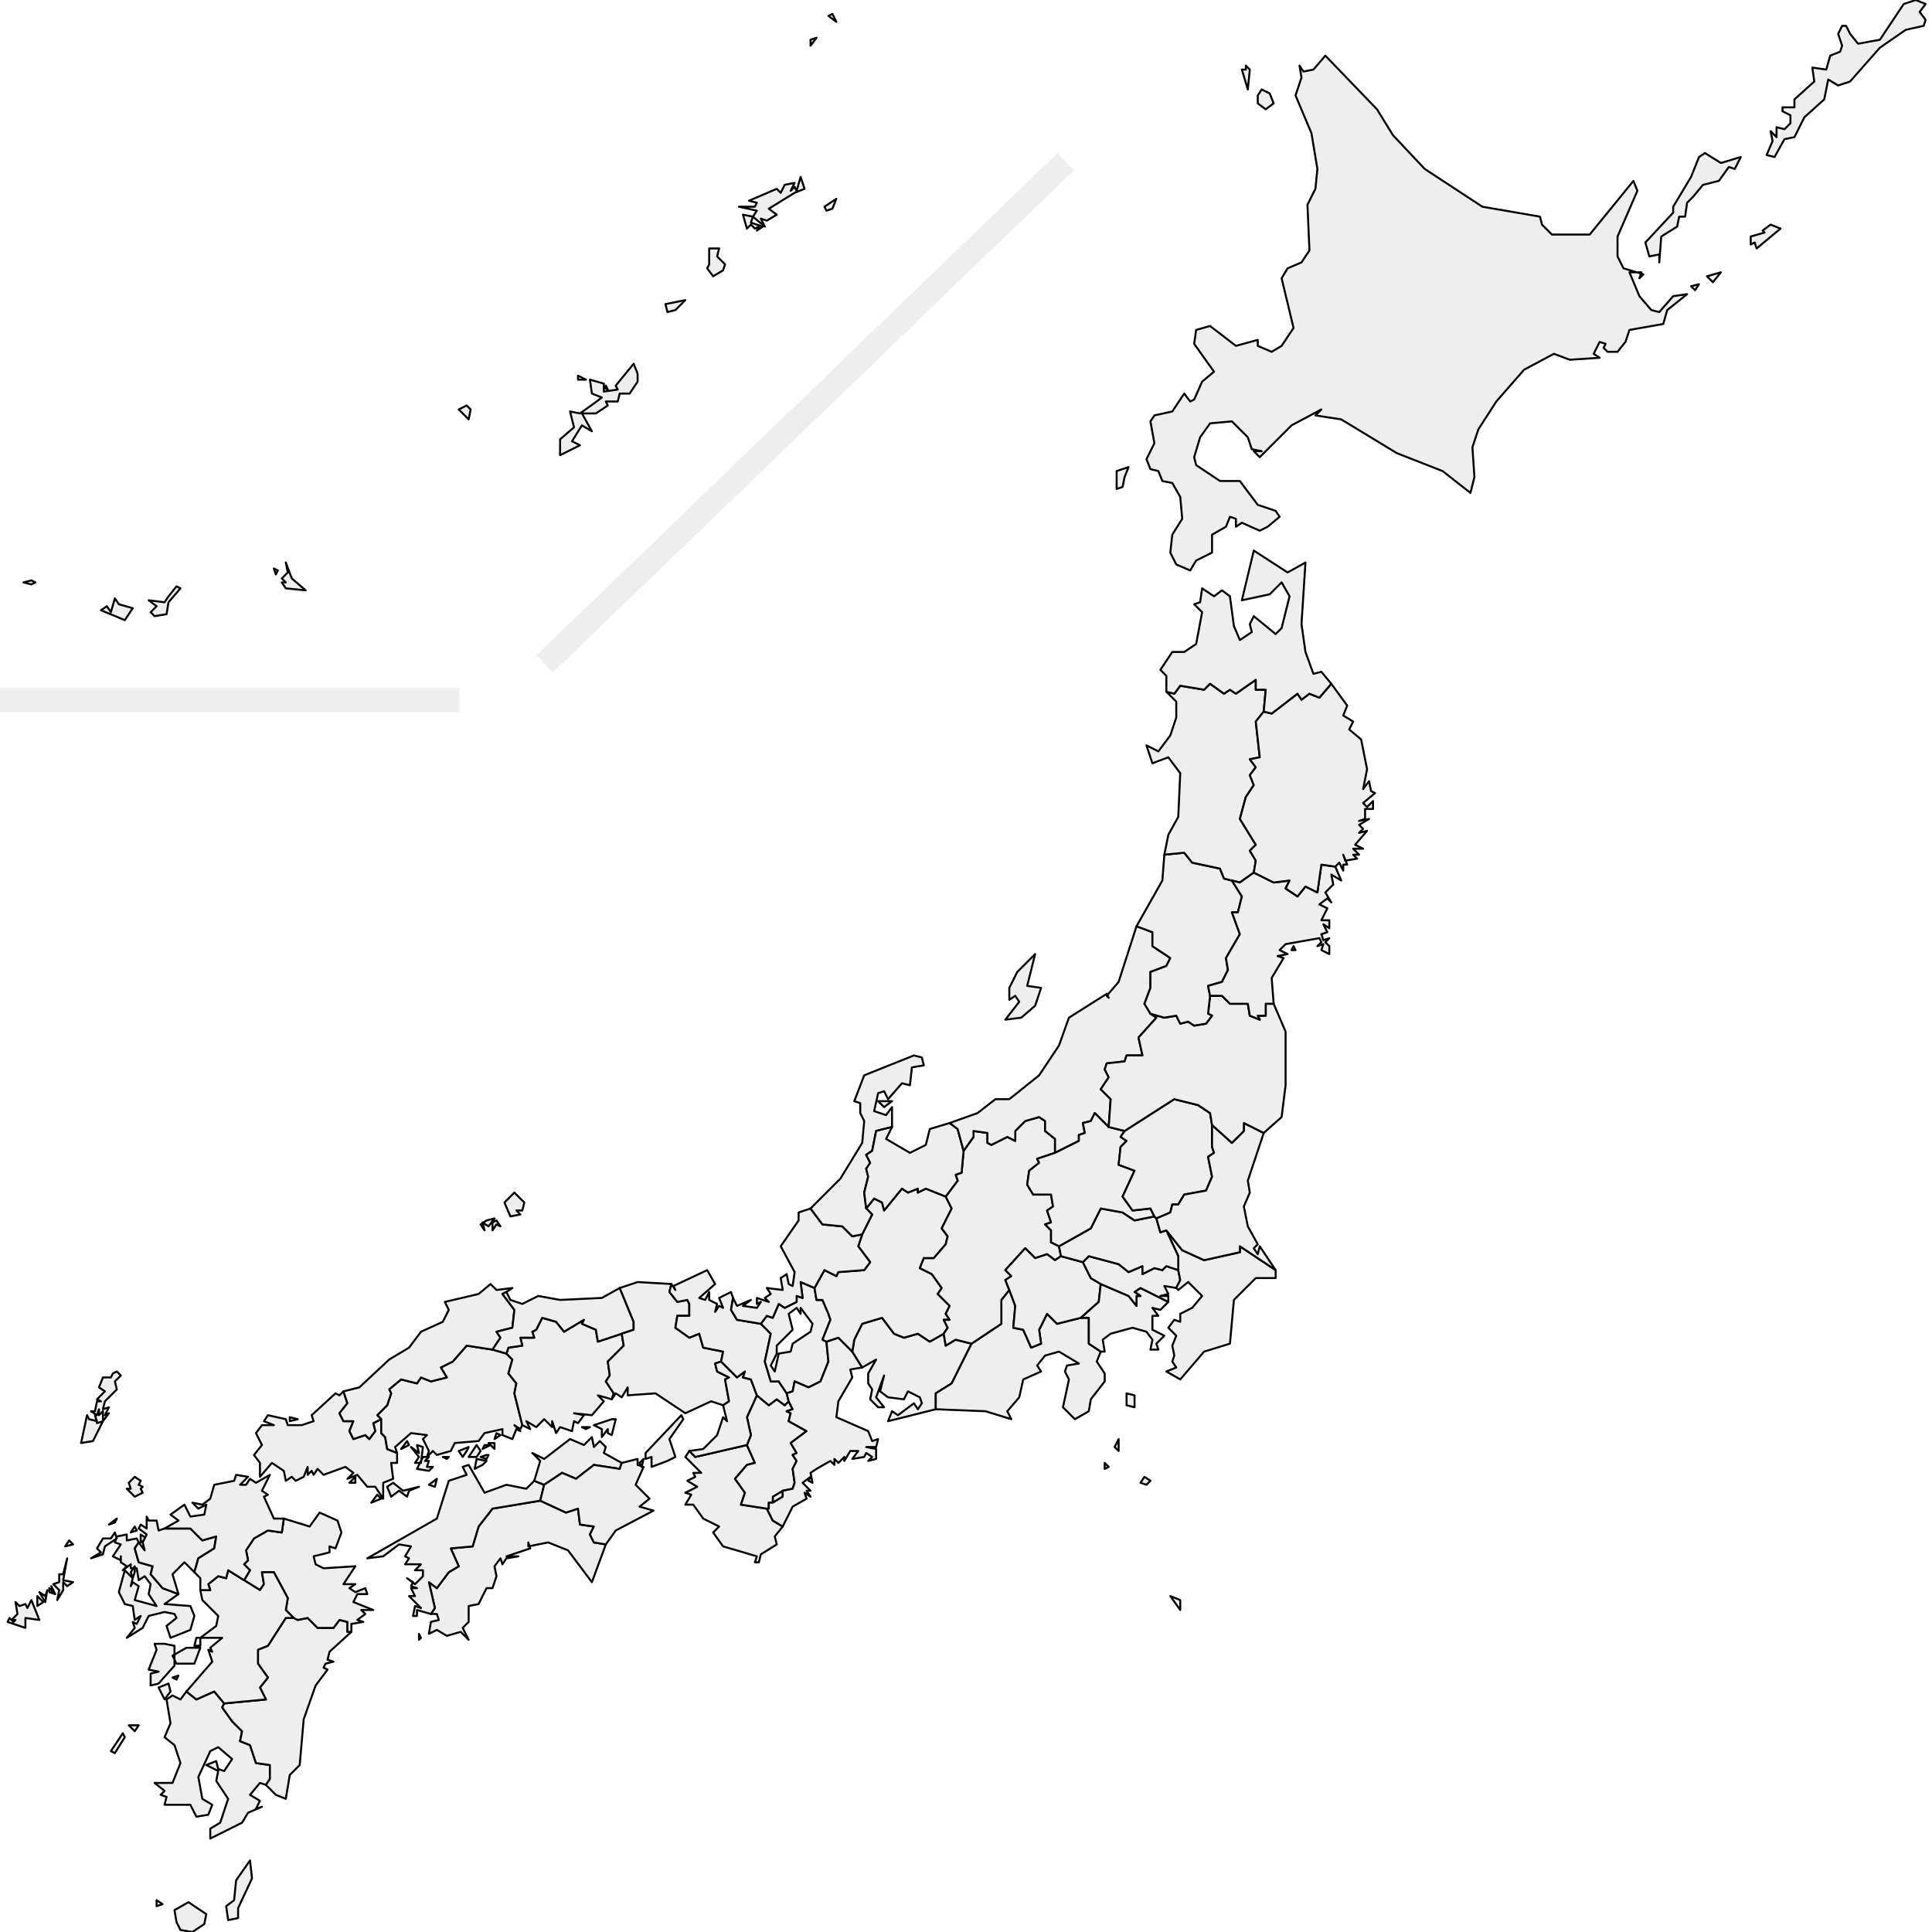
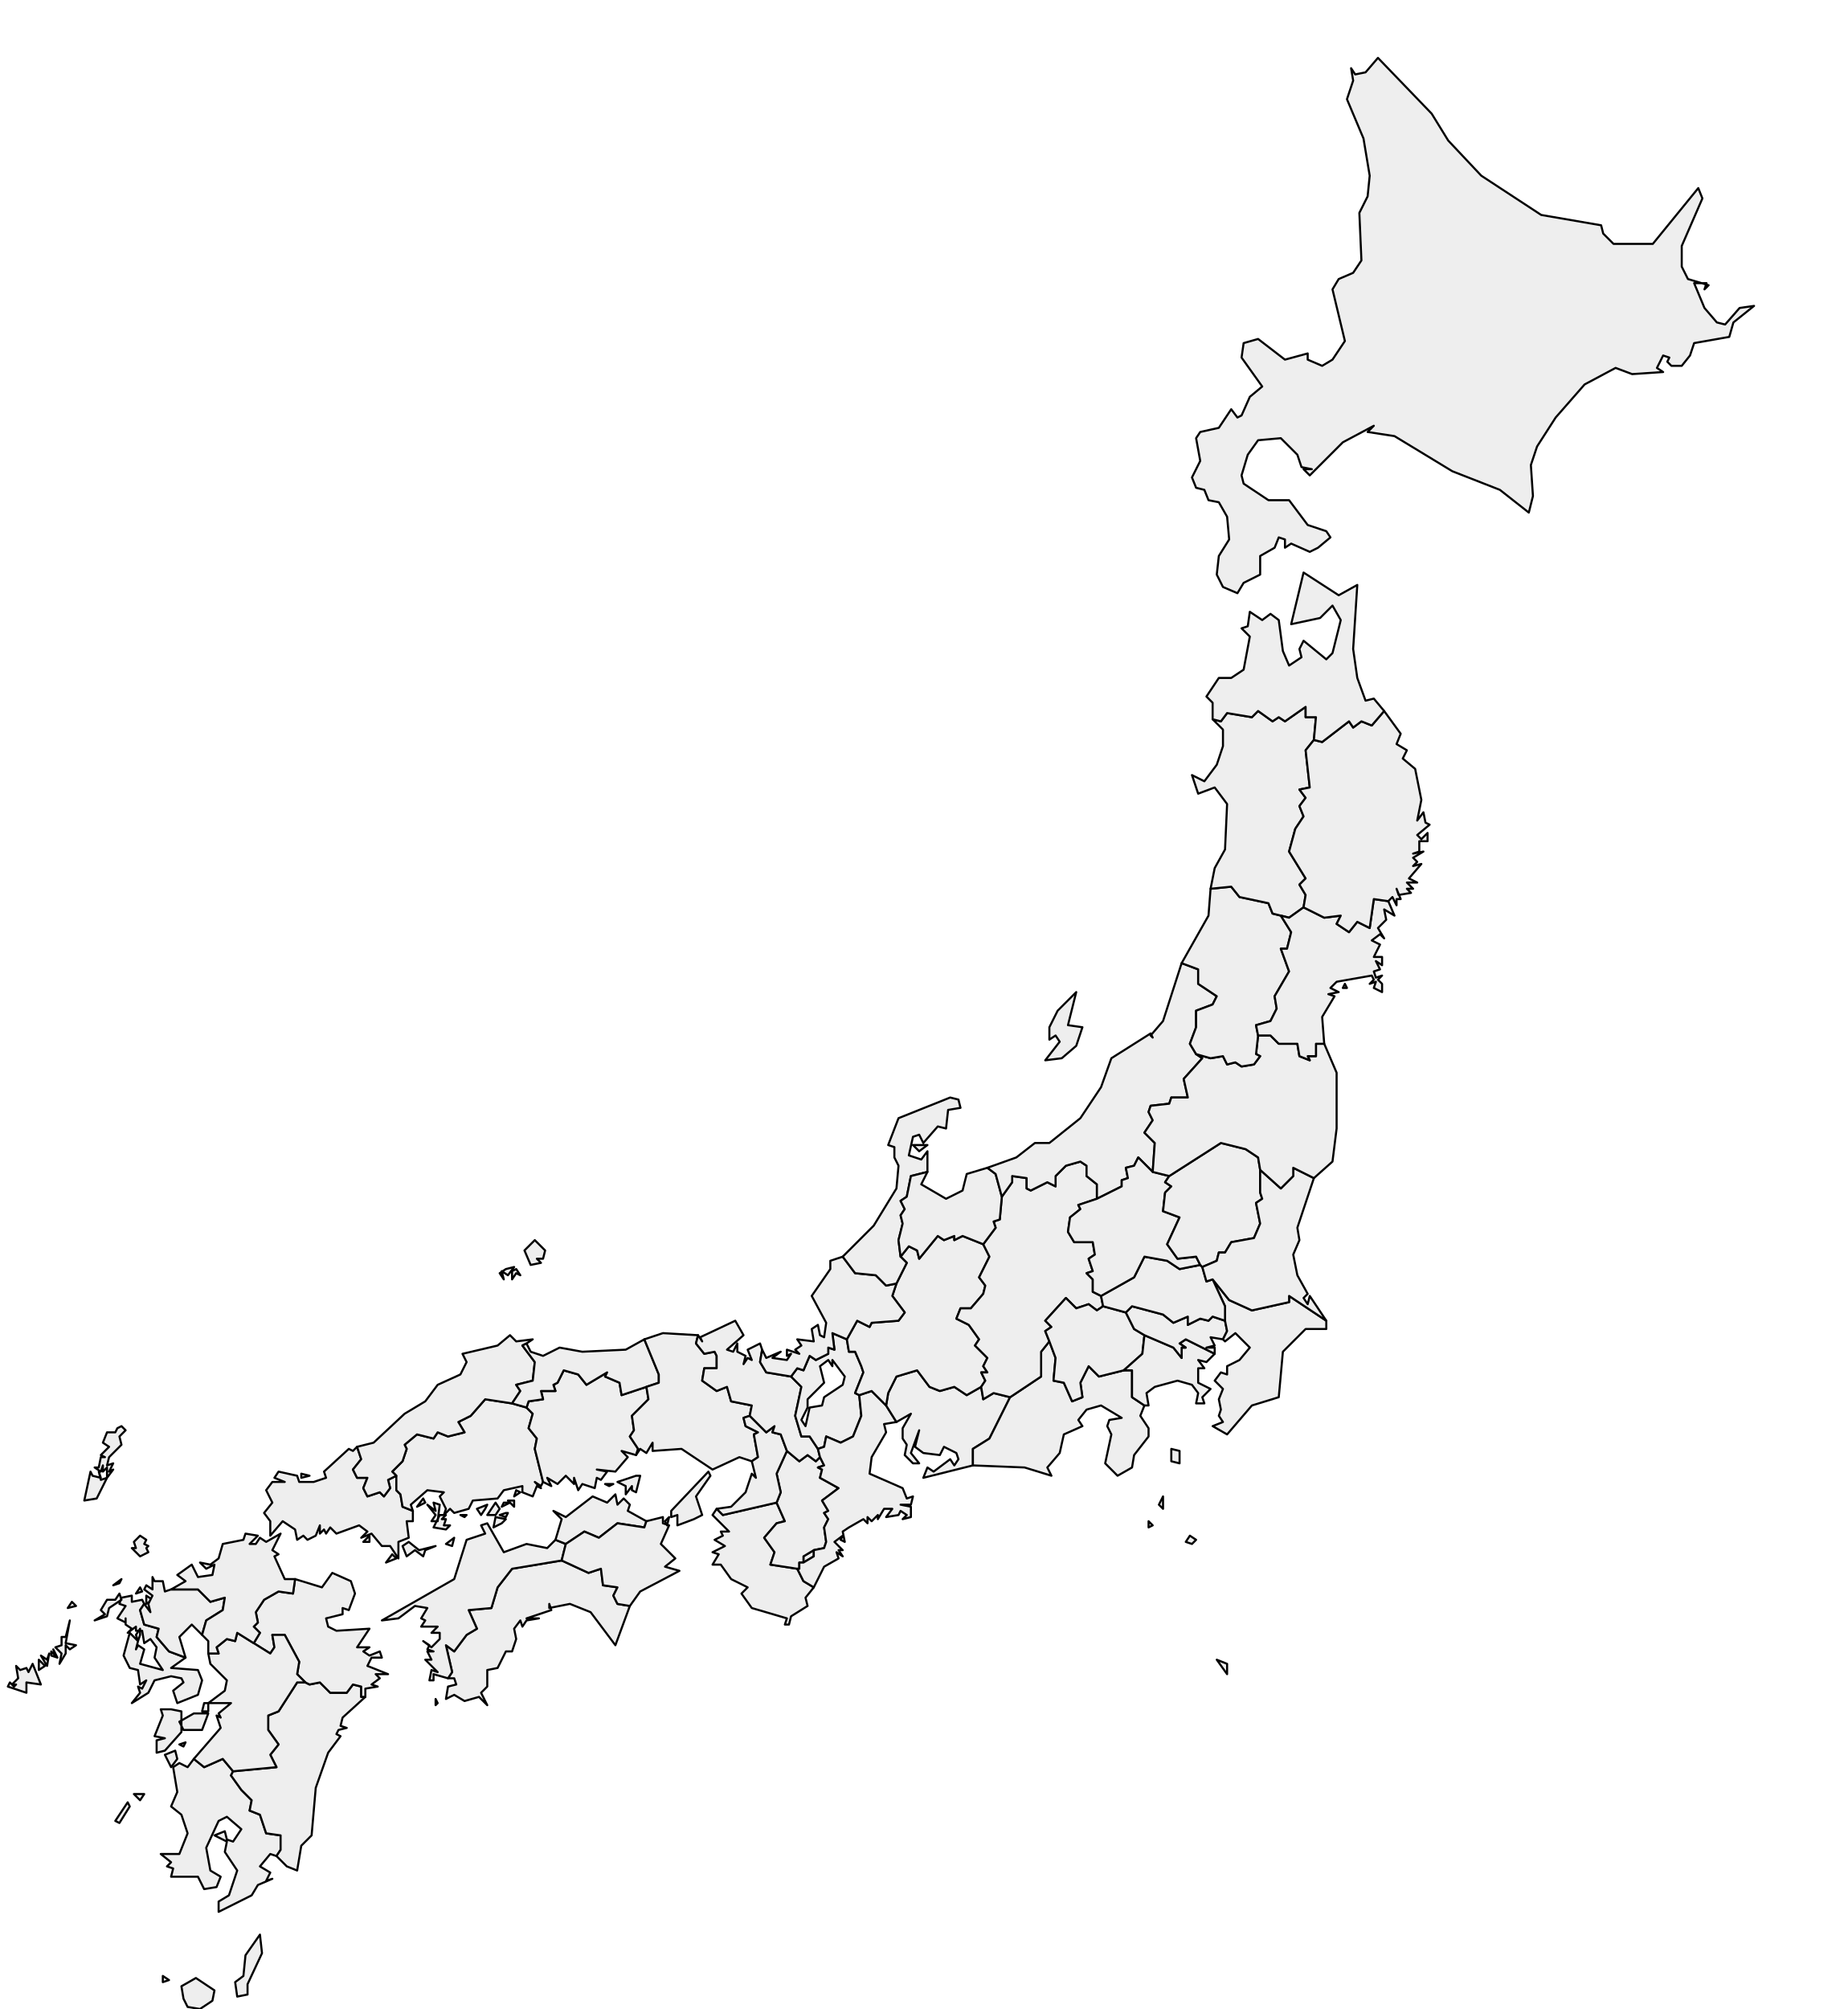
- <svg xmlns="http://www.w3.org/2000/svg" class="geolonia-svg-map" viewBox="0 0 1000 1000">
+ <svg xmlns="http://www.w3.org/2000/svg" class="geolonia-svg-map" viewBox="0 0 920 1000" preserveAspectRatio="xMidYMid meet">
  <g class="svg-map" transform="matrix(1.028807, 0, 0, 1.028807, -47.54424, -28.80658)">
    <g class="prefectures" transform="matrix(1, 0, 0, 1, 6, 18)">
-       <g class="okinawa kyushu-okinawa prefecture" data-code="47" stroke-linejoin="round" fill="#EEEEEE" fill-rule="nonzero" stroke="#000000" stroke-width="1.0" transform="translate(52, 193)">
-         <polygon points="4 109 6 110 4 111 0 110" />
-         <polygon points="48 121 55 123 51 129 39 124 42 122 44 125 46 118" />
-         <polygon points="132 113 130 110 132 110 130 108 133 105 132 100 135 108 142 114" />
-         <polygon points="225 23 224 28 219 23 223 21" />
-         <polygon points="73 117 77 112 79 113 73 120 72 126 66 127 64 125 67 122 63 119 71 120" />
-         <polygon points="287 20 291 17 286 15 285 8 292 10 292 14 299 13 298 11 307 0 309 5 309 9 305 15 300 15 299 19 293 19 294 21 288 25 281 25 286 34 281 31 276 39 280 41 270 46 270 38 277 32 275 24 280 25" />
-         <polygon points="127 106 126 103 128 104" />
-         <polygon points="279 8 279 6 283 8" />
-         <polygon points="293 11 294 13 292 12" />
-       </g>
      <g class="kagoshima kyushu kyushu-okinawa prefecture" data-code="46" stroke-linejoin="round" fill="#EEEEEE" fill-rule="nonzero" stroke="#000000" stroke-width="1.0" transform="translate(96, 17)">
        <polygon points="23 949 26 951 23 952" />
        <polygon points="33 960 32 954 39 950 48 956 47 961 41 965 35 964" />
        <polygon points="64 953 64 958 59 959 58 952 62 949 63 939 70 929 71 938" />
        <polygon points="38 844 43 848 52 844 57 850 56 852 61 859 66 864 65 869 70 871 73 880 80 881 80 888 78 891 75 890 70 896 75 899 73 903 76 902 69 905 66 910 50 918 50 913 55 910 59 898 53 889 54 884 48 881 53 879 54 883 57 884 61 878 54 872 50 874 44 887 46 898 51 901 49 906 43 907 40 901 27 901 28 897 25 896 27 894 22 890 31 890 35 880 32 871 27 867 30 860 28 848 31 846 35 848" />
        <polygon points="31 837 34 836 33 838" />
        <polygon points="27 848 24 842 29 840 30 844" />
        <polygon points="4 868 6 865 7 867 2 875 0 874" />
        <polygon points="12 864 9 861 14 861" />
-         <polygon points="284 149 280 150 279 146 289 144" />
-         <polygon points="301 126 301 118 306 118 305 122 309 126 308 129 303 132 300 128" />
-         <polygon points="363 98 360 99 359 97 365 93" />
-         <polygon points="344 90 331 98 335 101 330 104 327 103 329 107 323 102 325 99 316 97 324 97 325 95 321 94 335 88 337 90 339 86 344 85 342 89 344 87 345 89 347 82 349 88" />
-         <polygon points="324 108 322 106 320 108 318 101 323 102 322 105 328 107 325 109 326 107" />
-         <polygon points="355 12 352 16 352 13" />
-         <polygon points="361 1 363 0 365 4" />
      </g>
      <g class="miyazaki kyushu kyushu-okinawa prefecture" data-code="45" stroke-linejoin="round" fill="#EEEEEE" fill-rule="nonzero" stroke="#000000" stroke-width="1.0" transform="translate(152, 824)">
        <polygon points="36 0 38 1 43 0 48 5 56 5 59 1 63 2 63 7 65 7 54 17 53 21 56 22 52 23 51 25 53 26 47 34 41 51 39 74 34 79 32 91 27 89 22 84 24 81 24 74 17 73 14 64 9 62 10 57 5 52 0 45 1 43 22 41 19 35 23 30 18 23 18 16 23 14 32 0" />
      </g>
      <g class="oita kyushu kyushu-okinawa prefecture" data-code="44" stroke-linejoin="round" fill="#EEEEEE" fill-rule="nonzero" stroke="#000000" stroke-width="1.0" transform="translate(163, 771)">
        <polygon points="0 34 3 29 0 26 2 24 1 19 5 13 12 9 19 10 20 3 33 7 38 0 47 4 49 10 46 18 43 17 43 20 35 22 36 26 40 28 56 27 50 36 56 36 53 38 56 40 61 38 62 41 57 41 55 45 65 49 59 49 61 51 57 54 60 55 54 56 54 60 52 60 52 55 48 54 45 58 37 58 32 53 27 54 25 53 21 49 22 43 15 30 9 30 10 36 8 39" />
      </g>
      <g class="kumamoto kyushu kyushu-okinawa prefecture" data-code="43" stroke-linejoin="round" fill="#EEEEEE" fill-rule="nonzero" stroke="#000000" stroke-width="1.0" transform="translate(115, 800)">
        <path d="M8,37 L13,38 L13,48 L5,57 L1,58 L1,52 L5,51 L0,50 L4,40 L3,37 L8,37 Z M20,47 L14,47 L12,43 L19,39 L26,39 L23,47 L20,47 Z M24,34 L26,34 L26,38 L23,38 L24,34 Z M38,67 L33,61 L24,65 L19,61 L32,46 L30,40 L32,41 L31,39 L37,34 L26,34 L34,28 L35,23 L27,15 L26,10 L31,10 L30,7 L35,3 L39,4 L40,0 L48,5 L56,10 L58,7 L57,1 L63,1 L70,14 L69,20 L73,24 L69,24 L60,38 L55,40 L55,47 L60,54 L56,59 L59,65 L38,67 Z" />
      </g>
      <g class="nagasaki kyushu kyushu-okinawa prefecture" data-code="42" stroke-linejoin="round" fill="#EEEEEE" fill-rule="nonzero" stroke="#000000" stroke-width="1.0" transform="translate(44, 700)">
        <path d="M53,1 L55,0 L57,2 L54,5 L55,9 L49,15 L48,19 L51,18 L49,22 L51,21 L48,25 L48,20 L46,22 L46,19 L45,22 L42,20 L44,20 L45,15 L47,15 L45,14 L49,10 L46,8 L48,3 L52,3 L53,1 Z M46,29 L43,35 L37,36 L40,22 L41,24 L45,25 L44,22 L45,26 L48,25 L46,29 Z M67,59 L68,61 L64,63 L60,59 L62,59 L61,56 L64,53 L67,55 L66,57 L68,58 L67,59 Z M28,110 L25,115 L26,110 L23,107 L26,106 L26,102 L28,102 L30,94 L28,105 L33,106 L30,108 L28,106 L28,110 Z M24,112 L21,111 L21,109 L23,111 L22,108 L24,112 Z M19,113 L20,110 L19,116 L16,111 L19,113 Z M6,118 L9,117 L10,119 L12,115 L16,125 L9,124 L9,129 L0,126 L1,124 L3,126 L4,125 L2,125 L5,122 L4,116 L6,118 Z M65,80 L62,81 L64,78 L65,80 Z M67,82 L70,84 L67,86 L67,82 Z M29,88 L31,85 L33,87 L29,88 Z M54,76 L51,77 L55,74 L54,76 Z M66,86 L64,89 L66,96 L73,98 L72,102 L78,109 L86,112 L79,117 L92,118 L94,123 L92,130 L82,134 L80,128 L85,124 L84,122 L79,121 L71,123 L68,129 L60,134 L64,129 L63,126 L65,127 L67,123 L64,125 L63,118 L59,117 L56,111 L59,100 L63,104 L62,108 L63,106 L66,108 L64,115 L75,118 L71,112 L72,107 L69,103 L66,105 L65,99 L62,99 L62,97 L58,100 L60,98 L57,96 L57,93 L57,95 L53,93 L57,87 L54,86 L55,83 L60,82 L60,85 L65,84 L66,86 Z M49,88 L48,92 L42,94 L47,91 L45,89 L48,84 L52,84 L54,81 L55,84 L49,88 Z M15,115 L15,113 L18,116 L15,118 L15,115 Z M64,101 L63,104 L62,101 L64,98 L64,101 Z" />
      </g>
      <g class="saga kyushu kyushu-okinawa prefecture" data-code="41" stroke-linejoin="round" fill="#EEEEEE" fill-rule="nonzero" stroke="#000000" stroke-width="1.0" transform="translate(108, 773)">
        <polygon points="15 6 28 6 34 12 41 10 40 16 32 21 30 28 25 23 19 29 22 39 14 36 8 29 9 25 2 23 0 16 2 13 5 17 4 13 6 9 2 6 3 4 6 6 6 0 7 2 11 2 12 7" />
      </g>
      <g class="fukuoka kyushu kyushu-okinawa prefecture" data-code="40" stroke-linejoin="round" fill="#EEEEEE" fill-rule="nonzero" stroke="#000000" stroke-width="1.0" transform="translate(123, 752)">
        <polygon points="40 53 32 48 31 52 27 51 22 55 23 58 18 58 18 52 15 49 17 42 25 37 26 31 19 33 13 27 0 27 7 23 3 20 10 15 13 21 20 20 21 15 17 17 14 14 19 15 23 12 25 5 35 3 36 0 42 1 38 5 41 5 43 2 46 4 53 0 49 8 52 10 50 11 55 22 60 22 59 29 52 28 45 32 41 38 42 43 40 45 43 48" />
      </g>
      <g class="kochi shikoku prefecture" data-code="39" stroke-linejoin="round" fill="#EEEEEE" fill-rule="nonzero" stroke="#000000" stroke-width="1.0" transform="translate(251, 765)">
        <path d="M61,0 L74,6 L80,4 L81,12 L88,13 L86,17 L88,21 L94,22 L87,41 L75,25 L65,21 L55,23 L55,21 L56,24 L44,28 L50,28 L44,29 L42,32 L41,29 L38,33 L39,38 L37,44 L34,44 L30,52 L25,53 L25,61 L22,64 L25,70 L21,66 L14,68 L9,65 L5,67 L6,61 L10,60 L9,57 L6,57 L8,54 L5,41 L9,44 L15,36 L20,33 L16,24 L27,23 L30,13 L37,4 L61,0 Z M1,69 L0,70 L0,67 L1,69 Z" />
      </g>
      <g class="ehime shikoku prefecture" data-code="38" stroke-linejoin="round" fill="#EEEEEE" fill-rule="nonzero" stroke="#000000" stroke-width="1.0" transform="translate(225, 737)">
        <path d="M34,21 L31,20 L35,17 L34,21 Z M55,6 L51,6 L55,0 L57,3 L55,6 Z M60,5 L61,5 L60,7 L57,6 L60,5 Z M58,10 L54,12 L55,7 L60,8 L58,10 Z M32,85 L25,83 L25,86 L23,86 L24,81 L27,82 L21,76 L24,76 L22,72 L25,72 L22,71 L23,69 L20,67 L24,70 L28,66 L28,63 L24,63 L27,60 L19,60 L21,57 L19,56 L22,51 L16,50 L8,56 L0,57 L35,37 L41,18 L50,15 L48,11 L51,10 L59,24 L70,20 L80,22 L84,18 L89,20 L87,28 L63,32 L56,41 L53,51 L42,52 L46,61 L41,64 L35,72 L31,69 L34,82 L32,85 Z" />
      </g>
      <g class="kagawa shikoku prefecture" data-code="37" stroke-linejoin="round" fill="#EEEEEE" fill-rule="nonzero" stroke="#000000" stroke-width="1.0" transform="translate(308, 724)">
        <path d="M6,33 L1,31 L4,21 L0,17 L6,20 L19,10 L26,13 L30,9 L31,14 L34,11 L37,14 L36,17 L45,22 L44,25 L31,23 L22,30 L15,27 L6,33 Z M27,5 L25,4 L29,4 L27,5 Z M40,0 L42,0 L40,8 L38,7 L38,5 L35,9 L35,5 L31,3 L40,0 Z" />
      </g>
      <g class="tokushima shikoku prefecture" data-code="36" stroke-linejoin="round" fill="#EEEEEE" fill-rule="nonzero" stroke="#000000" stroke-width="1.0" transform="translate(312, 744)">
        <path d="M50,2 L52,0 L51,4 L50,2 Z M41,2 L49,0 L49,3 L52,4 L48,13 L55,20 L50,24 L57,26 L38,36 L33,43 L27,42 L25,38 L27,34 L20,33 L19,25 L13,27 L0,21 L2,13 L11,7 L18,10 L27,3 L40,5 L41,2 Z" />
      </g>
      <g class="yamaguchi chugoku prefecture" data-code="35" stroke-linejoin="round" fill="#EEEEEE" fill-rule="nonzero" stroke="#000000" stroke-width="1.0" transform="translate(168, 710)">
        <path d="M45,0 L47,6 L43,11 L45,15 L50,15 L48,20 L50,24 L56,22 L58,24 L61,20 L60,16 L64,14 L64,21 L66,23 L67,29 L72,31 L72,36 L69,36 L70,44 L65,46 L65,54 L61,48 L57,48 L52,42 L47,44 L50,41 L46,38 L35,42 L32,39 L30,42 L29,40 L27,42 L27,38 L25,43 L21,45 L19,43 L16,45 L15,40 L9,36 L3,43 L3,36 L0,32 L4,27 L1,21 L4,17 L10,17 L5,15 L7,12 L16,14 L17,17 L24,17 L30,15 L29,12 L41,1 L43,2 L45,0 Z M64,54 L59,56 L62,52 L64,54 Z M75,50 L83,48 L78,50 L77,53 L73,50 L69,53 L67,48 L70,46 L75,50 Z M18,15 L18,13 L22,14 L18,15 Z M51,46 L48,46 L51,43 L51,46 Z" />
      </g>
      <g class="hiroshima chugoku prefecture" data-code="34" stroke-linejoin="round" fill="#EEEEEE" fill-rule="nonzero" stroke="#000000" stroke-width="1.0" transform="translate(230, 687)">
        <path d="M73,40 L72,42 L69,40 L72,43 L70,42 L68,47 L63,45 L63,42 L54,44 L51,48 L39,49 L37,53 L30,55 L28,53 L25,56 L26,53 L23,47 L25,45 L17,44 L9,51 L10,54 L5,52 L4,46 L2,44 L2,37 L0,35 L5,30 L7,24 L6,22 L12,17 L20,19 L22,16 L27,18 L35,16 L32,11 L38,8 L45,0 L58,2 L65,4 L68,7 L66,14 L70,19 L69,24 L73,40 Z M45,53 L43,56 L41,53 L46,51 L45,53 Z M21,54 L20,50 L23,51 L22,59 L19,59 L21,56 L17,51 L21,54 Z M15,48 L16,50 L12,52 L15,48 Z M35,57 L33,56 L36,56 L35,57 Z M24,58 L26,58 L25,61 L28,61 L26,63 L20,62 L23,56 L26,56 L24,58 Z M59,49 L59,52 L56,49 L59,49 Z M57,50 L53,52 L54,50 L57,50 Z M60,44 L62,45 L59,47 L60,44 Z" />
      </g>
      <g class="okayama chugoku prefecture" data-code="33" stroke-linejoin="round" fill="#EEEEEE" fill-rule="nonzero" stroke="#000000" stroke-width="1.0" transform="translate(295, 673)">
        <polygon points="58 8 59 14 51 22 52 29 50 32 54 38 53 41 46 39 49 42 43 49 34 48 39 49 36 53 34 52 33 57 27 55 25 58 23 52 23 55 19 51 15 55 10 52 12 56 8 54 4 38 5 33 1 28 3 21 0 18 1 15 8 14 7 10 14 10 13 7 15 6 18 0 25 2 29 7 39 1 38 3 45 6 46 12" />
      </g>
      <g class="shimane chugoku prefecture" data-code="32" stroke-linejoin="round" fill="#EEEEEE" fill-rule="nonzero" stroke="#000000" stroke-width="1.0" transform="translate(211, 610)">
        <path d="M74,14 L78,13 L75,17 L72,15 L73,19 L71,16 L74,14 Z M79,16 L77,19 L77,15 L79,14 L81,17 L79,16 Z M83,5 L88,0 L93,5 L92,9 L89,9 L91,11 L86,12 L83,5 Z M2,100 L10,98 L25,84 L35,78 L41,70 L52,65 L55,59 L53,55 L70,51 L76,46 L79,49 L87,48 L84,50 L82,51 L88,59 L87,68 L79,70 L81,73 L77,79 L64,77 L57,85 L51,88 L54,93 L46,95 L41,93 L39,96 L31,94 L25,99 L26,101 L24,107 L19,112 L21,114 L17,116 L18,120 L15,124 L13,122 L7,124 L5,120 L7,115 L2,115 L0,111 L4,106 L2,100 Z" />
      </g>
      <g class="tottori chugoku prefecture" data-code="31" stroke-linejoin="round" fill="#EEEEEE" fill-rule="nonzero" stroke="#000000" stroke-width="1.0" transform="translate(288, 658)">
        <polygon points="7 33 0 31 4 25 2 22 10 20 11 11 5 3 7 2 9 6 15 8 23 4 34 6 55 5 64 0 71 17 71 21 65 23 53 27 52 21 45 18 46 16 36 22 32 17 25 15 22 21 20 22 21 25 14 25 15 29 8 30" />
      </g>
      <g class="wakayama kinki prefecture" data-code="30" stroke-linejoin="round" fill="#EEEEEE" fill-rule="nonzero" stroke="#000000" stroke-width="1.0" transform="translate(385, 737)">
        <path d="M41,32 L44,38 L49,41 L45,46 L46,50 L38,55 L37,59 L35,59 L36,56 L19,51 L14,44 L17,41 L9,37 L4,30 L0,30 L3,25 L0,24 L6,21 L1,18 L5,16 L4,14 L8,14 L0,6 L2,3 L5,6 L31,0 L35,9 L31,10 L25,17 L30,24 L28,30 L41,32 Z M49,23 L49,26 L44,29 L44,26 L49,23 Z" />
      </g>
      <g class="nara kinki prefecture" data-code="29" stroke-linejoin="round" fill="#EEEEEE" fill-rule="nonzero" stroke="#000000" stroke-width="1.0" transform="translate(410, 712)">
        <polygon points="24 48 19 51 19 54 17 54 17 57 16 57 3 55 5 49 0 42 6 35 10 34 6 25 8 20 6 11 11 0 17 5 21 2 25 5 27 3 29 7 26 8 28 9 27 13 36 18 28 24 31 29 29 30 31 33 29 37 30 44 29 47" />
      </g>
      <g class="hyogo kinki prefecture" data-code="28" stroke-linejoin="round" fill="#EEEEEE" fill-rule="nonzero" stroke="#000000" stroke-width="1.0" transform="translate(345, 655)">
        <path d="M31,90 L23,93 L23,88 L20,89 L20,86 L38,67 L39,69 L32,79 L35,88 L31,90 Z M3,59 L4,56 L0,50 L2,47 L1,40 L9,32 L8,26 L14,24 L14,20 L7,3 L16,0 L33,1 L32,5 L36,10 L41,9 L42,11 L42,17 L36,17 L35,23 L42,28 L47,26 L49,33 L59,35 L58,40 L55,41 L56,45 L62,48 L60,49 L62,60 L59,62 L53,60 L40,66 L25,56 L11,57 L11,53 L8,58 L5,56 L3,59 Z" />
      </g>
      <g class="osaka kinki prefecture" data-code="27" stroke-linejoin="round" fill="#EEEEEE" fill-rule="nonzero" stroke="#000000" stroke-width="1.0" transform="translate(387, 695)">
        <polygon points="16 0 24 8 28 5 27 8 31 9 34 17 29 28 31 37 29 42 3 48 0 45 7 44 14 37 17 28 19 30 17 22 20 20 18 9 20 8 14 5 13 1" />
      </g>
      <g class="kyoto kinki prefecture" data-code="26" stroke-linejoin="round" fill="#EEEEEE" fill-rule="nonzero" stroke="#000000" stroke-width="1.0" transform="translate(377, 649)">
        <polygon points="44 63 41 55 37 54 38 51 34 54 26 46 27 41 17 39 15 32 10 34 3 29 4 23 10 23 10 17 9 15 4 16 0 11 1 7 3 10 2 8 19 0 23 7 15 14 18 15 20 11 20 15 24 17 23 21 25 18 27 19 25 14 31 11 32 14 31 20 34 25 46 27 51 32 48 46 51 56 55 56 59 62 60 66 58 68 54 65 50 68" />
      </g>
      <g class="shiga kinki prefecture" data-code="25" stroke-linejoin="round" fill="#EEEEEE" fill-rule="nonzero" stroke="#000000" stroke-width="1.0" transform="translate(423, 655)">
        <path d="M20,0 L27,3 L28,9 L31,9 L34,16 L35,19 L31,29 L33,30 L34,40 L30,50 L24,53 L17,50 L16,55 L13,56 L9,50 L5,50 L2,40 L5,26 L0,21 L3,17 L6,18 L9,11 L12,13 L18,10 L18,7 L21,8 L20,0 Z M20,13 L20,16 L18,13 L14,16 L16,24 L8,32 L8,36 L5,42 L7,45 L9,36 L15,35 L16,31 L25,25 L26,21 L20,13 Z" />
      </g>
      <g class="mie kinki prefecture" data-code="24" stroke-linejoin="round" fill="#EEEEEE" fill-rule="nonzero" stroke="#000000" stroke-width="1.0" transform="translate(426, 683)">
        <polygon points="8 95 3 92 0 86 1 86 1 83 3 83 8 80 8 77 13 76 14 73 13 66 15 62 13 59 15 58 12 53 20 47 11 42 12 38 10 37 13 36 11 32 10 28 13 27 14 22 21 25 27 22 31 12 30 2 36 0 43 7 48 15 42 16 43 20 36 32 35 40 51 47 53 52 56 51 55 55 50 55 55 56 55 61 51 62 53 60 50 58 49 60 43 61 46 57 42 57 39 62 39 60 36 63 34 61 34 64 32 62 25 66 22 68 23 73 21 72 22 70 18 73 22 77 20 77 22 80 19 78 20 81 13 85" />
      </g>
      <g class="aichi chubu prefecture" data-code="23" stroke-linejoin="round" fill="#EEEEEE" fill-rule="nonzero" stroke="#000000" stroke-width="1.0" transform="translate(469, 673)">
        <polygon points="42 46 18 52 20 47 23 49 31 43 33 46 35 43 34 40 28 37 26 41 18 40 14 37 16 29 12 40 16 45 13 45 9 41 10 36 8 33 8 28 12 21 5 25 0 17 1 11 5 3 15 0 21 8 26 10 33 8 39 12 46 8 47 14 52 11 60 13 50 33 42 38" />
      </g>
      <g class="shizuoka chubu prefecture" data-code="22" stroke-linejoin="round" fill="#EEEEEE" fill-rule="nonzero" stroke="#000000" stroke-width="1.0" transform="translate(511, 659)">
        <polygon points="73 14 77 14 77 27 83 31 81 36 85 42 85 46 78 55 77 61 70 65 64 59 67 45 65 41 66 38 72 37 62 31 55 33 51 38 53 41 44 45 42 54 36 61 38 65 25 61 0 60 0 52 8 47 18 27 33 17 33 5 37 0 40 8 39 19 44 20 48 29 53 27 52 20 56 12 61 17" />
      </g>
      <g class="gifu chubu prefecture" data-code="21" stroke-linejoin="round" fill="#EEEEEE" fill-rule="nonzero" stroke="#000000" stroke-width="1.0" transform="translate(450, 608)">
        <polygon points="66 4 69 10 64 20 67 24 66 28 60 35 55 35 53 40 59 43 64 50 62 53 68 59 66 63 68 66 65 66 67 70 65 73 58 77 52 73 45 75 40 73 34 65 24 68 20 76 19 82 12 75 6 77 4 76 8 66 7 63 4 56 1 56 0 50 5 41 11 44 12 42 25 41 28 37 22 29 24 23 29 13 26 10 30 5 34 7 35 11 44 0 47 2 52 0 52 2 56 0" />
      </g>
      <g class="nagano chubu prefecture" data-code="20" stroke-linejoin="round" fill="#EEEEEE" fill-rule="nonzero" stroke="#000000" stroke-width="1.0" transform="translate(503, 572)">
        <polygon points="68 18 59 21 60 23 55 27 54 34 57 39 66 39 67 45 64 47 66 53 63 54 66 57 66 63 70 65 71 70 68 72 64 69 58 71 53 66 43 77 46 80 43 82 45 87 41 92 41 104 26 114 18 112 13 115 12 109 14 106 12 102 15 102 13 99 15 95 9 89 11 86 6 79 0 76 2 71 7 71 13 64 14 60 11 56 16 46 13 40 19 32 18 29 21 28 22 17 27 10 27 7 34 8 34 13 36 14 44 10 48 12 48 7 53 2 60 0 63 2 63 7 68 11" />
      </g>
      <g class="yamanashi chubu prefecture" data-code="19" stroke-linejoin="round" fill="#EEEEEE" fill-rule="nonzero" stroke="#000000" stroke-width="1.0" transform="translate(546, 638)">
        <polygon points="2 21 0 16 3 14 0 11 10 0 15 5 21 3 25 6 28 4 39 7 43 15 48 18 47 27 38 35 26 38 21 33 17 41 18 48 13 50 9 41 4 40 5 29" />
      </g>
      <g class="fukui chubu prefecture" data-code="18" stroke-linejoin="round" fill="#EEEEEE" fill-rule="nonzero" stroke="#000000" stroke-width="1.0" transform="translate(408, 618)">
        <polygon points="40 0 46 8 56 9 61 14 66 13 64 19 70 27 67 31 54 32 53 34 47 31 42 40 35 37 36 45 33 44 33 47 27 50 24 48 21 55 18 54 15 58 3 56 0 51 1 45 3 49 10 46 6 49 13 50 15 47 13 48 13 45 19 47 17 45 20 43 18 40 26 41 25 35 28 33 29 38 31 39 32 32 25 19 34 6 34 2" />
      </g>
      <g class="ishikawa chubu prefecture" data-code="17" stroke-linejoin="round" fill="#EEEEEE" fill-rule="nonzero" stroke="#000000" stroke-width="1.0" transform="translate(448, 541)">
        <path d="M37,26 L34,23 L41,23 L37,26 Z M28,77 L31,80 L26,90 L21,91 L16,86 L6,85 L0,77 L15,62 L26,44 L27,33 L25,29 L25,24 L22,23 L27,10 L52,0 L56,1 L57,5 L51,6 L50,15 L46,14 L39,22 L37,18 L34,19 L32,28 L38,30 L41,26 L41,36 L33,38 L31,48 L28,50 L30,54 L28,57 L29,61 L27,69 L28,77 Z" />
      </g>
      <g class="toyama chubu prefecture" data-code="16" stroke-linejoin="round" fill="#EEEEEE" fill-rule="nonzero" stroke="#000000" stroke-width="1.0" transform="translate(475, 575)">
        <polygon points="41 37 31 33 27 35 27 33 22 35 19 33 10 44 9 40 5 38 1 43 0 35 2 27 1 23 3 20 1 16 4 14 6 4 14 2 11 8 23 15 31 11 33 3 43 0 47 3 50 14 49 25 46 26 47 29" />
      </g>
      <g class="niigata chubu prefecture" data-code="15" stroke-linejoin="round" fill="#EEEEEE" fill-rule="nonzero" stroke="#000000" stroke-width="1.0" transform="translate(518, 476)">
        <path d="M7,113 L4,102 L0,99 L14,94 L23,87 L30,87 L45,75 L55,60 L60,46 L79,34 L80,36 L79,35 L85,28 L94,0 L102,3 L102,10 L111,16 L109,20 L101,23 L101,31 L98,39 L101,44 L104,46 L95,56 L97,65 L89,65 L88,68 L79,69 L78,72 L80,76 L76,82 L81,87 L80,101 L73,94 L71,98 L67,99 L68,104 L65,105 L65,108 L53,114 L53,107 L48,103 L48,98 L45,96 L38,98 L33,103 L33,108 L29,106 L21,110 L19,109 L19,104 L12,103 L12,106 L7,113 Z M36,46 L28,47 L35,38 L33,35 L30,37 L30,31 L34,23 L43,14 L39,30 L46,31 L43,40 L36,46 Z" />
      </g>
      <g class="kanagawa kanto prefecture" data-code="14" stroke-linejoin="round" fill="#EEEEEE" fill-rule="nonzero" stroke="#000000" stroke-width="1.0" transform="translate(584, 656)">
        <polygon points="10 0 24 6 28 11 28 6 30 6 27 4 30 2 44 9 40 13 36 12 39 16 36 16 36 23 42 26 38 30 39 33 35 33 36 28 33 24 26 22 15 25 11 28 12 34 10 34 4 30 4 17 0 17 9 9" />
      </g>
      <g class="tokyo kanto prefecture" data-code="13" stroke-linejoin="round" fill="#EEEEEE" fill-rule="nonzero" stroke="#000000" stroke-width="1.0" transform="translate(585, 642)">
        <path d="M49,173 L49,178 L44,171 L49,173 Z M34,113 L32,115 L29,114 L31,111 L34,113 Z M11,104 L13,106 L11,107 L11,104 Z M18,98 L16,96 L18,92 L18,98 Z M22,75 L22,69 L26,70 L26,76 L22,75 Z M48,7 L49,12 L47,16 L41,15 L43,19 L39,20 L43,20 L43,23 L29,16 L26,18 L29,20 L27,20 L27,25 L23,20 L9,14 L4,11 L0,3 L3,0 L18,4 L23,8 L30,5 L30,9 L36,6 L40,7 L42,5 L48,7 Z" />
      </g>
      <g class="chiba kanto prefecture" data-code="12" stroke-linejoin="round" fill="#EEEEEE" fill-rule="nonzero" stroke="#000000" stroke-width="1.0" transform="translate(627, 629)">
        <polygon points="5 29 7 25 6 20 6 13 0 0 8 10 19 15 37 11 37 8 55 20 55 24 45 24 34 35 32 57 19 61 7 75 0 71 5 69 3 66 4 63 3 58 5 53 1 49 4 45 7 46 7 42 13 39 18 33 11 26 6 30" />
      </g>
      <g class="saitama kanto prefecture" data-code="11" stroke-linejoin="round" fill="#EEEEEE" fill-rule="nonzero" stroke="#000000" stroke-width="1.0" transform="translate(573, 618)">
        <polygon points="48 4 49 5 51 12 54 11 54 11 60 24 60 31 54 29 52 31 48 30 42 33 42 29 35 32 30 28 15 24 12 27 1 24 0 19 16 10 21 0 32 2 38 6" />
      </g>
      <g class="gunma kanto prefecture" data-code="10" stroke-linejoin="round" fill="#EEEEEE" fill-rule="nonzero" stroke="#000000" stroke-width="1.0" transform="translate(557, 570)">
        <polygon points="64 52 54 54 48 50 37 48 32 58 16 67 12 65 12 59 9 56 12 55 10 49 13 47 12 41 3 41 0 36 1 29 6 25 5 23 14 20 26 14 26 11 29 10 28 5 32 4 34 0 41 7 49 9 47 12 50 14 47 17 46 26 54 29 48 42 53 49 62 48" />
      </g>
      <g class="tochigi kanto prefecture" data-code="9" stroke-linejoin="round" fill="#EEEEEE" fill-rule="nonzero" stroke="#000000" stroke-width="1.0" transform="translate(603, 563)">
        <polygon points="19 60 18 59 16 55 7 56 2 49 8 36 0 33 1 24 4 21 1 19 3 16 28 0 40 3 46 7 47 13 47 24 48 27 45 29 47 39 44 46 33 48 30 53 27 53 26 57" />
      </g>
      <g class="ibaraki kanto prefecture" data-code="8" stroke-linejoin="round" fill="#EEEEEE" fill-rule="nonzero" stroke="#000000" stroke-width="1.0" transform="translate(622, 575)">
        <polygon points="5 54 5 54 2 55 0 48 7 45 8 41 11 41 14 36 25 34 28 27 26 17 29 15 28 12 28 1 38 10 44 4 44 0 54 5 46 29 47 35 44 42 46 52 51 61 49 63 51 66 52 62 60 74 42 62 42 65 24 69 13 64" />
      </g>
      <g class="fukushima tohoku prefecture" data-code="7" stroke-linejoin="round" fill="#EEEEEE" fill-rule="nonzero" stroke="#000000" stroke-width="1.0" transform="translate(594, 511)">
        <polygon points="82 69 72 64 72 68 66 74 56 65 55 59 49 55 37 52 12 68 4 66 5 52 0 47 4 41 2 37 3 34 12 33 13 30 21 30 19 21 28 11 25 9 32 11 38 10 40 14 44 13 47 15 53 14 56 10 54 9 55 0 61 0 65 4 74 4 75 10 80 12 79 10 83 10 83 4 87 4 93 18 93 45 91 61" />
      </g>
      <g class="yamagata tohoku prefecture" data-code="6" stroke-linejoin="round" fill="#EEEEEE" fill-rule="nonzero" stroke="#000000" stroke-width="1.0" transform="translate(612, 439)">
        <polygon points="14 1 24 0 28 5 42 8 44 13 48 14 53 22 51 30 48 30 52 41 45 53 46 59 43 65 36 67 37 72 36 81 38 82 35 86 29 87 26 85 22 86 20 82 14 83 7 81 4 76 7 68 7 60 15 57 17 53 8 47 8 40 0 37 13 14" />
      </g>
      <g class="akita tohoku prefecture" data-code="5" stroke-linejoin="round" fill="#EEEEEE" fill-rule="nonzero" stroke="#000000" stroke-width="1.0" transform="translate(617, 352)">
        <polygon points="54 97 47 102 43 101 39 100 37 95 23 92 19 87 9 88 11 78 16 69 17 47 11 39 3 42 0 33 6 36 12 28 15 19 15 11 10 6 14 7 17 3 29 5 32 2 39 7 42 5 45 7 55 0 55 5 60 5 59 16 55 21 57 39 52 40 55 44 52 48 54 53 50 59 47 70 55 83 52 86 55 91" />
      </g>
      <g class="miyagi tohoku prefecture" data-code="4" stroke-linejoin="round" fill="#EEEEEE" fill-rule="nonzero" stroke="#000000" stroke-width="1.0" transform="translate(648, 445)">
        <path d="M33,70 L29,70 L29,76 L25,76 L26,78 L21,76 L20,70 L11,70 L7,66 L1,66 L0,61 L7,59 L10,53 L9,47 L16,35 L12,24 L15,24 L17,16 L12,8 L16,9 L23,4 L33,9 L41,8 L39,12 L45,16 L49,11 L55,14 L57,0 L64,1 L67,8 L62,5 L63,10 L59,14 L62,19 L60,17 L56,20 L60,22 L57,28 L61,28 L61,32 L58,30 L60,34 L57,35 L58,38 L61,37 L59,39 L61,41 L61,45 L57,43 L58,40 L55,41 L57,39 L56,37 L39,40 L36,43 L40,45 L35,46 L38,47 L32,57 L33,70 Z M43,41 L44,43 L42,43 L43,41 Z" />
      </g>
      <g class="iwate tohoku prefecture" data-code="3" stroke-linejoin="round" fill="#EEEEEE" fill-rule="nonzero" stroke="#000000" stroke-width="1.0" transform="translate(664, 354)">
        <polygon points="48 92 41 91 39 105 33 102 29 107 23 103 25 99 17 100 7 95 8 89 5 84 8 81 0 68 3 57 7 51 5 46 8 42 5 38 10 37 8 19 12 14 16 15 29 5 31 8 35 5 40 7 46 0 54 11 52 16 57 19 55 23 61 28 64 43 62 53 65 49 66 54 68 55 62 60 64 62 67 59 67 63 63 63 63 68 60 69 65 68 60 71 62 73 60 75 64 74 58 81 62 83 57 83 60 86 57 86 59 88 53 89 52 86 54 91 52 91 52 94 50 90" />
      </g>
      <g class="aomori tohoku prefecture" data-code="2" stroke-linejoin="round" fill="#EEEEEE" fill-rule="nonzero" stroke="#000000" stroke-width="1.0" transform="translate(624, 287)">
        <polygon points="3 71 3 63 0 60 6 51 12 51 18 47 21 31 17 27 20 26 21 19 27 23 31 20 35 23 37 38 40 45 46 41 45 37 47 33 58 42 61 39 65 23 61 16 55 22 41 25 47 0 64 11 73 6 71 37 73 51 77 62 81 61 86 67 80 74 75 72 71 75 69 72 56 82 52 81 53 70 48 70 48 65 38 72 35 70 32 72 25 67 22 70 10 68 7 72" />
      </g>
      <g class="hokkaido prefecture" data-code="1" stroke-linejoin="round" fill="#EEEEEE" fill-rule="nonzero" stroke="#000000" stroke-width="1.0" transform="translate(602, 10)">
-         <path d="M4,240 L3,245 L0,246 L0,237 L6,235 L4,240 Z M33,261 L32,250 L28,243 L23,242 L21,237 L17,236 L15,231 L19,223 L17,212 L19,209 L28,207 L34,198 L37,202 L39,201 L43,192 L49,187 L39,173 L40,166 L47,164 L60,174 L71,171 L71,174 L78,177 L83,174 L89,165 L83,140 L86,135 L93,132 L97,126 L96,103 L100,95 L101,85 L98,67 L90,48 L93,39 L92,33 L94,36 L99,35 L105,28 L131,55 L139,68 L155,85 L184,104 L213,109 L214,113 L219,118 L238,118 L260,91 L262,96 L252,119 L252,129 L255,135 L265,138 L263,140 L264,137 L258,137 L263,149 L269,156 L273,157 L280,149 L287,148 L277,156 L275,163 L258,166 L256,172 L252,177 L247,177 L245,175 L246,173 L243,172 L240,178 L243,180 L228,181 L220,178 L205,186 L191,202 L182,216 L179,225 L180,240 L178,248 L164,237 L141,228 L113,211 L100,209 L103,206 L88,214 L72,230 L69,227 L73,227 L68,226 L66,220 L58,212 L47,213 L42,220 L39,230 L40,234 L52,242 L62,242 L71,254 L80,257 L82,260 L76,265 L72,267 L63,263 L60,265 L60,261 L57,260 L55,265 L48,269 L48,278 L40,282 L37,287 L30,284 L27,278 L28,269 L33,261 Z M71,48 L73,45 L77,47 L79,52 L75,55 L71,52 L71,48 Z M65,35 L65,33 L67,35 L66,45 L63,35 L65,35 Z M369,17 L367,13 L365,13 L363,17 L365,23 L364,26 L359,28 L357,35 L350,34 L351,41 L341,50 L341,54 L335,54 L335,56 L339,58 L339,62 L336,65 L332,64 L332,69 L329,66 L330,71 L327,78 L331,79 L336,70 L341,69 L346,59 L356,50 L358,40 L363,43 L369,41 L384,24 L397,15 L406,13 L407,10 L404,6 L407,2 L402,0 L396,2 L384,20 L373,22 L369,17 Z M290,99 L295,93 L303,91 L308,84 L311,85 L314,79 L304,82 L296,77 L293,79 L289,89 L280,104 L280,107 L266,122 L268,129 L273,128 L273,132 L274,119 L282,114 L283,109 L286,109 L287,102 L290,99 Z M322,125 L334,115 L329,113 L325,116 L326,117 L319,119 L319,123 L321,122 L322,125 Z M300,142 L304,137 L297,139 L300,142 Z M291,146 L293,143 L289,144 L291,146 Z" />
+         <path d="M33,261 L32,250 L28,243 L23,242 L21,237 L17,236 L15,231 L19,223 L17,212 L19,209 L28,207 L34,198 L37,202 L39,201 L43,192 L49,187 L39,173 L40,166 L47,164 L60,174 L71,171 L71,174 L78,177 L83,174 L89,165 L83,140 L86,135 L93,132 L97,126 L96,103 L100,95 L101,85 L98,67 L90,48 L93,39 L92,33 L94,36 L99,35 L105,28 L131,55 L139,68 L155,85 L184,104 L213,109 L214,113 L219,118 L238,118 L260,91 L262,96 L252,119 L252,129 L255,135 L265,138 L263,140 L264,137 L258,137 L263,149 L269,156 L273,157 L280,149 L287,148 L277,156 L275,163 L258,166 L256,172 L252,177 L247,177 L245,175 L246,173 L243,172 L240,178 L243,180 L228,181 L220,178 L205,186 L191,202 L182,216 L179,225 L180,240 L178,248 L164,237 L141,228 L113,211 L100,209 L103,206 L88,214 L72,230 L69,227 L73,227 L68,226 L66,220 L58,212 L47,213 L42,220 L39,230 L40,234 L52,242 L62,242 L71,254 L80,257 L82,260 L76,265 L72,267 L63,263 L60,265 L60,261 L57,260 L55,265 L48,269 L48,278 L40,282 L37,287 L30,284 L27,278 L28,269 L33,261 Z" />
      </g>
-     </g>
-     <g class="boundary-line" stroke="#EEEEEE" stroke-width="12" stroke-linejoin="round" style="">
-       <line x1="320.227" y1="361.996" x2="582.351" y2="109.378" style="" />
-       <line x1="277.337" y1="380.162" x2="46.213" y2="380.162" style="" />
    </g>
  </g>
</svg>
